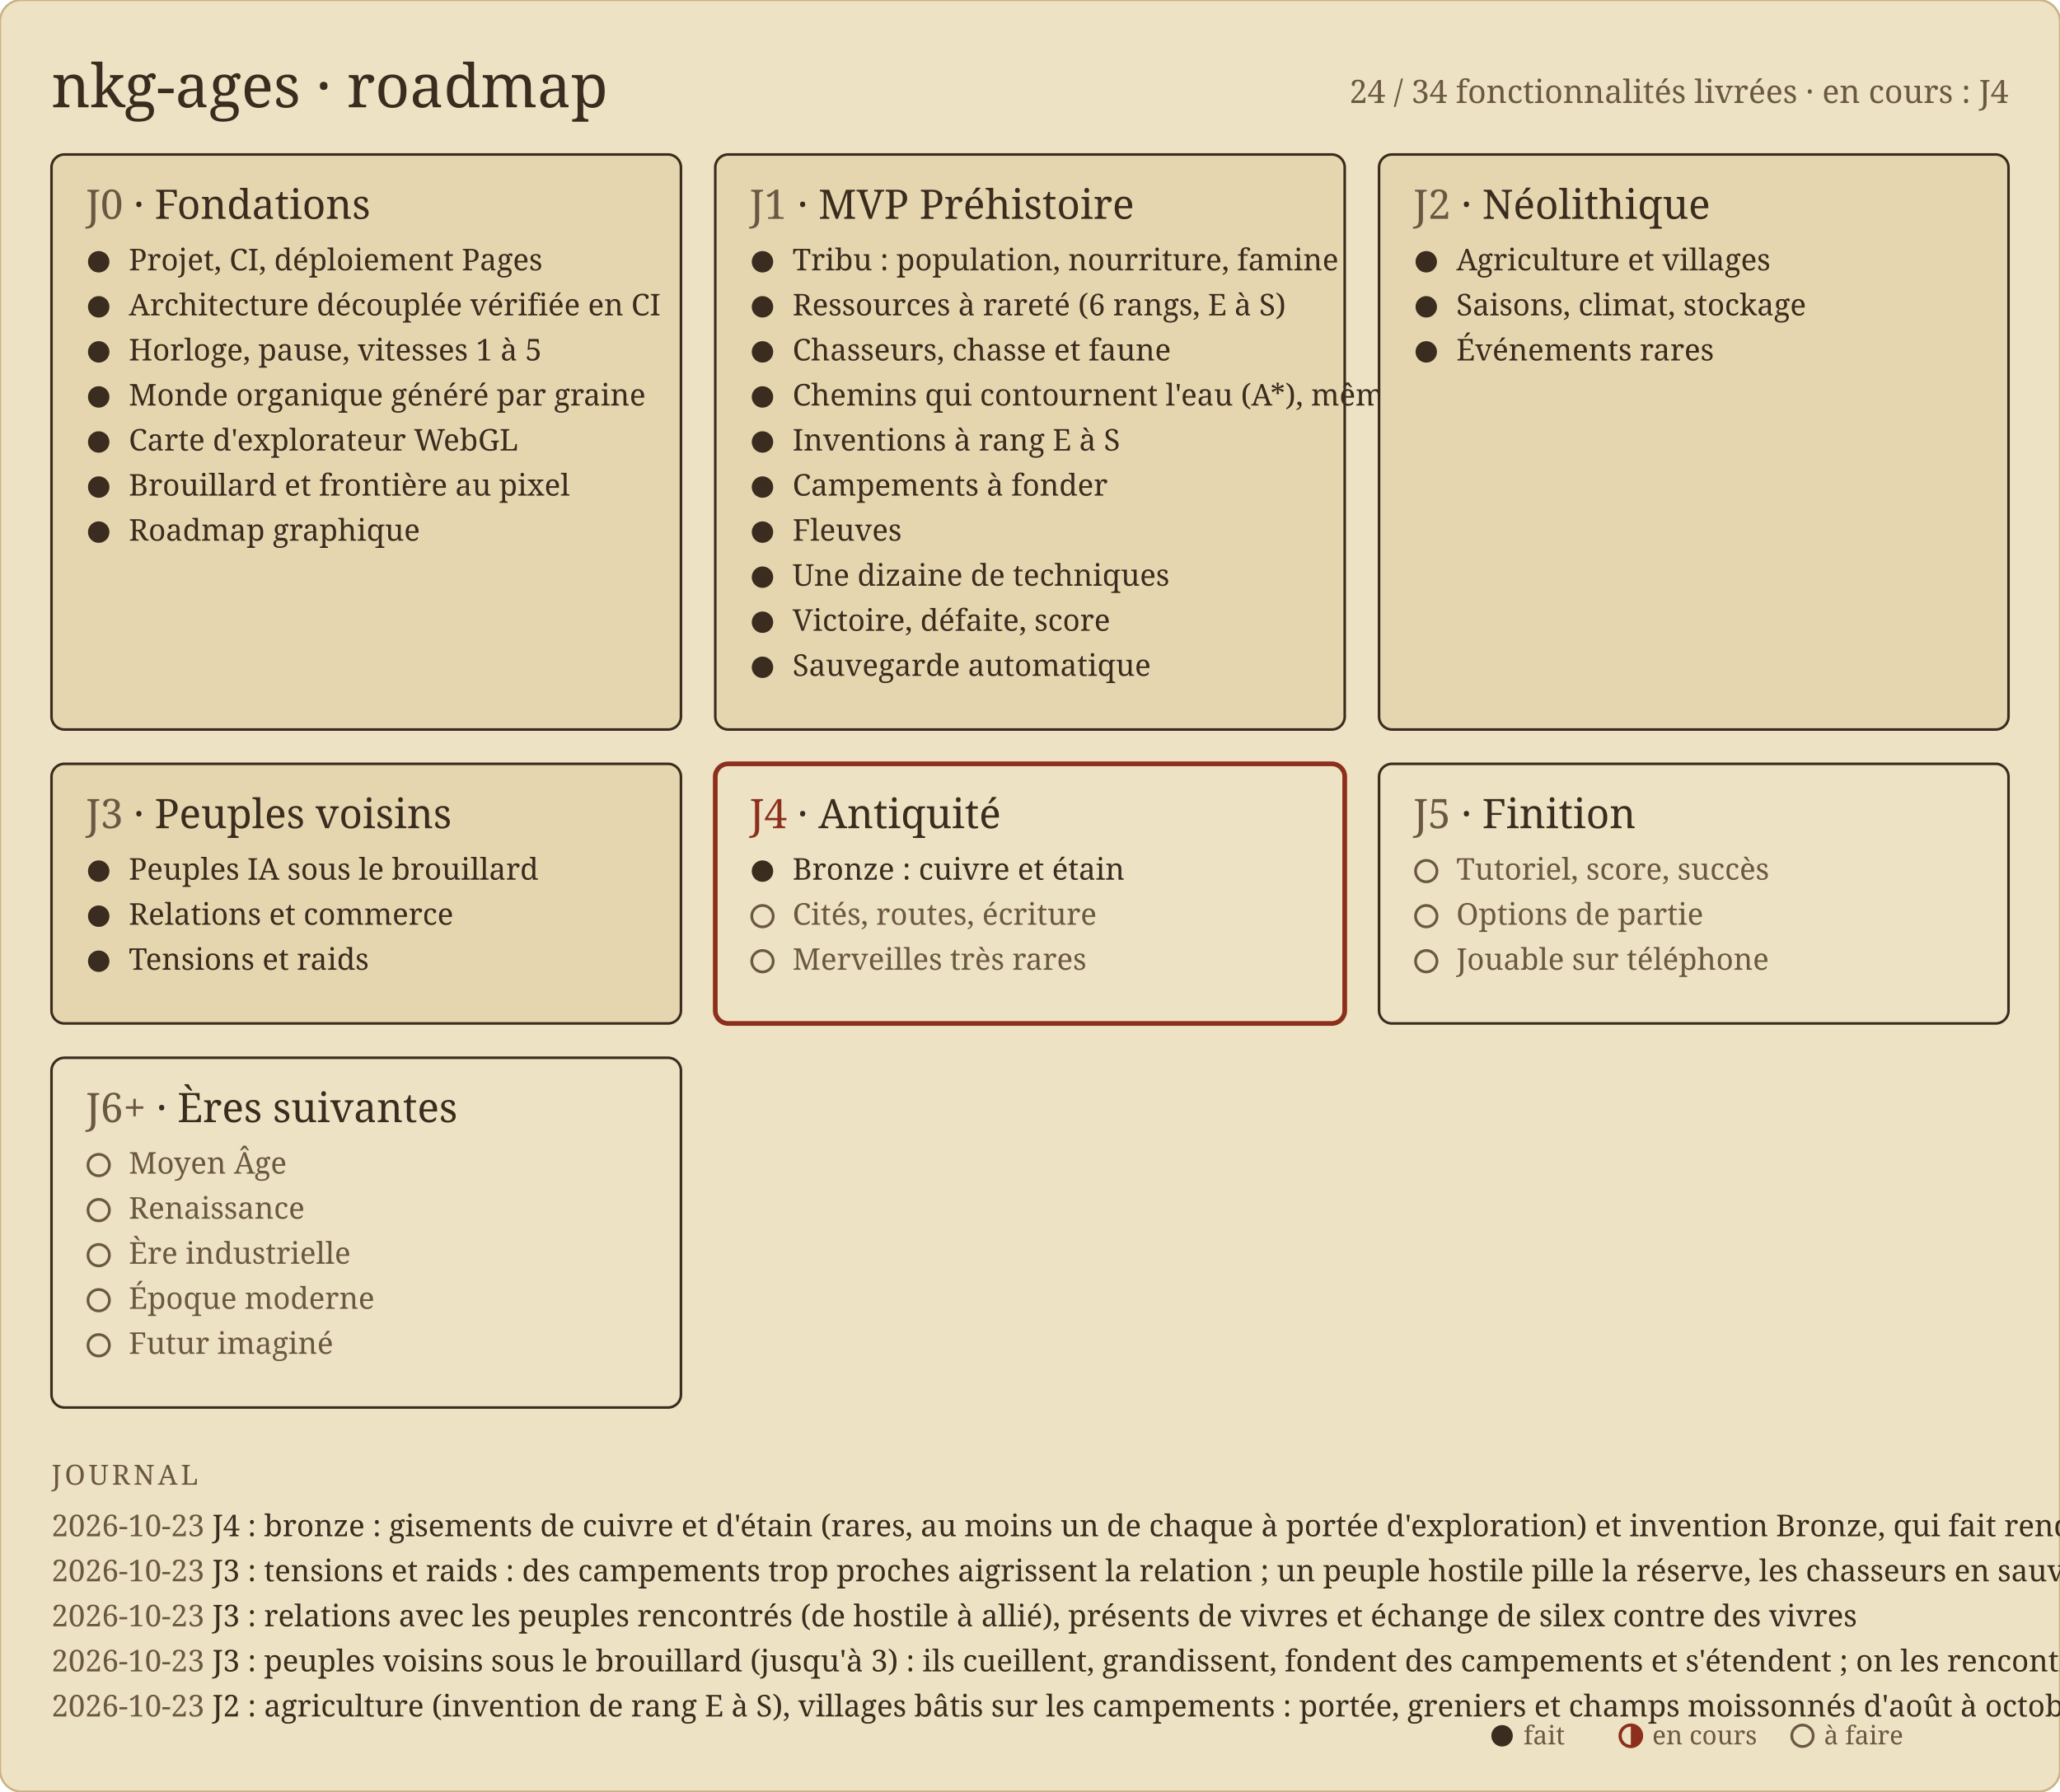
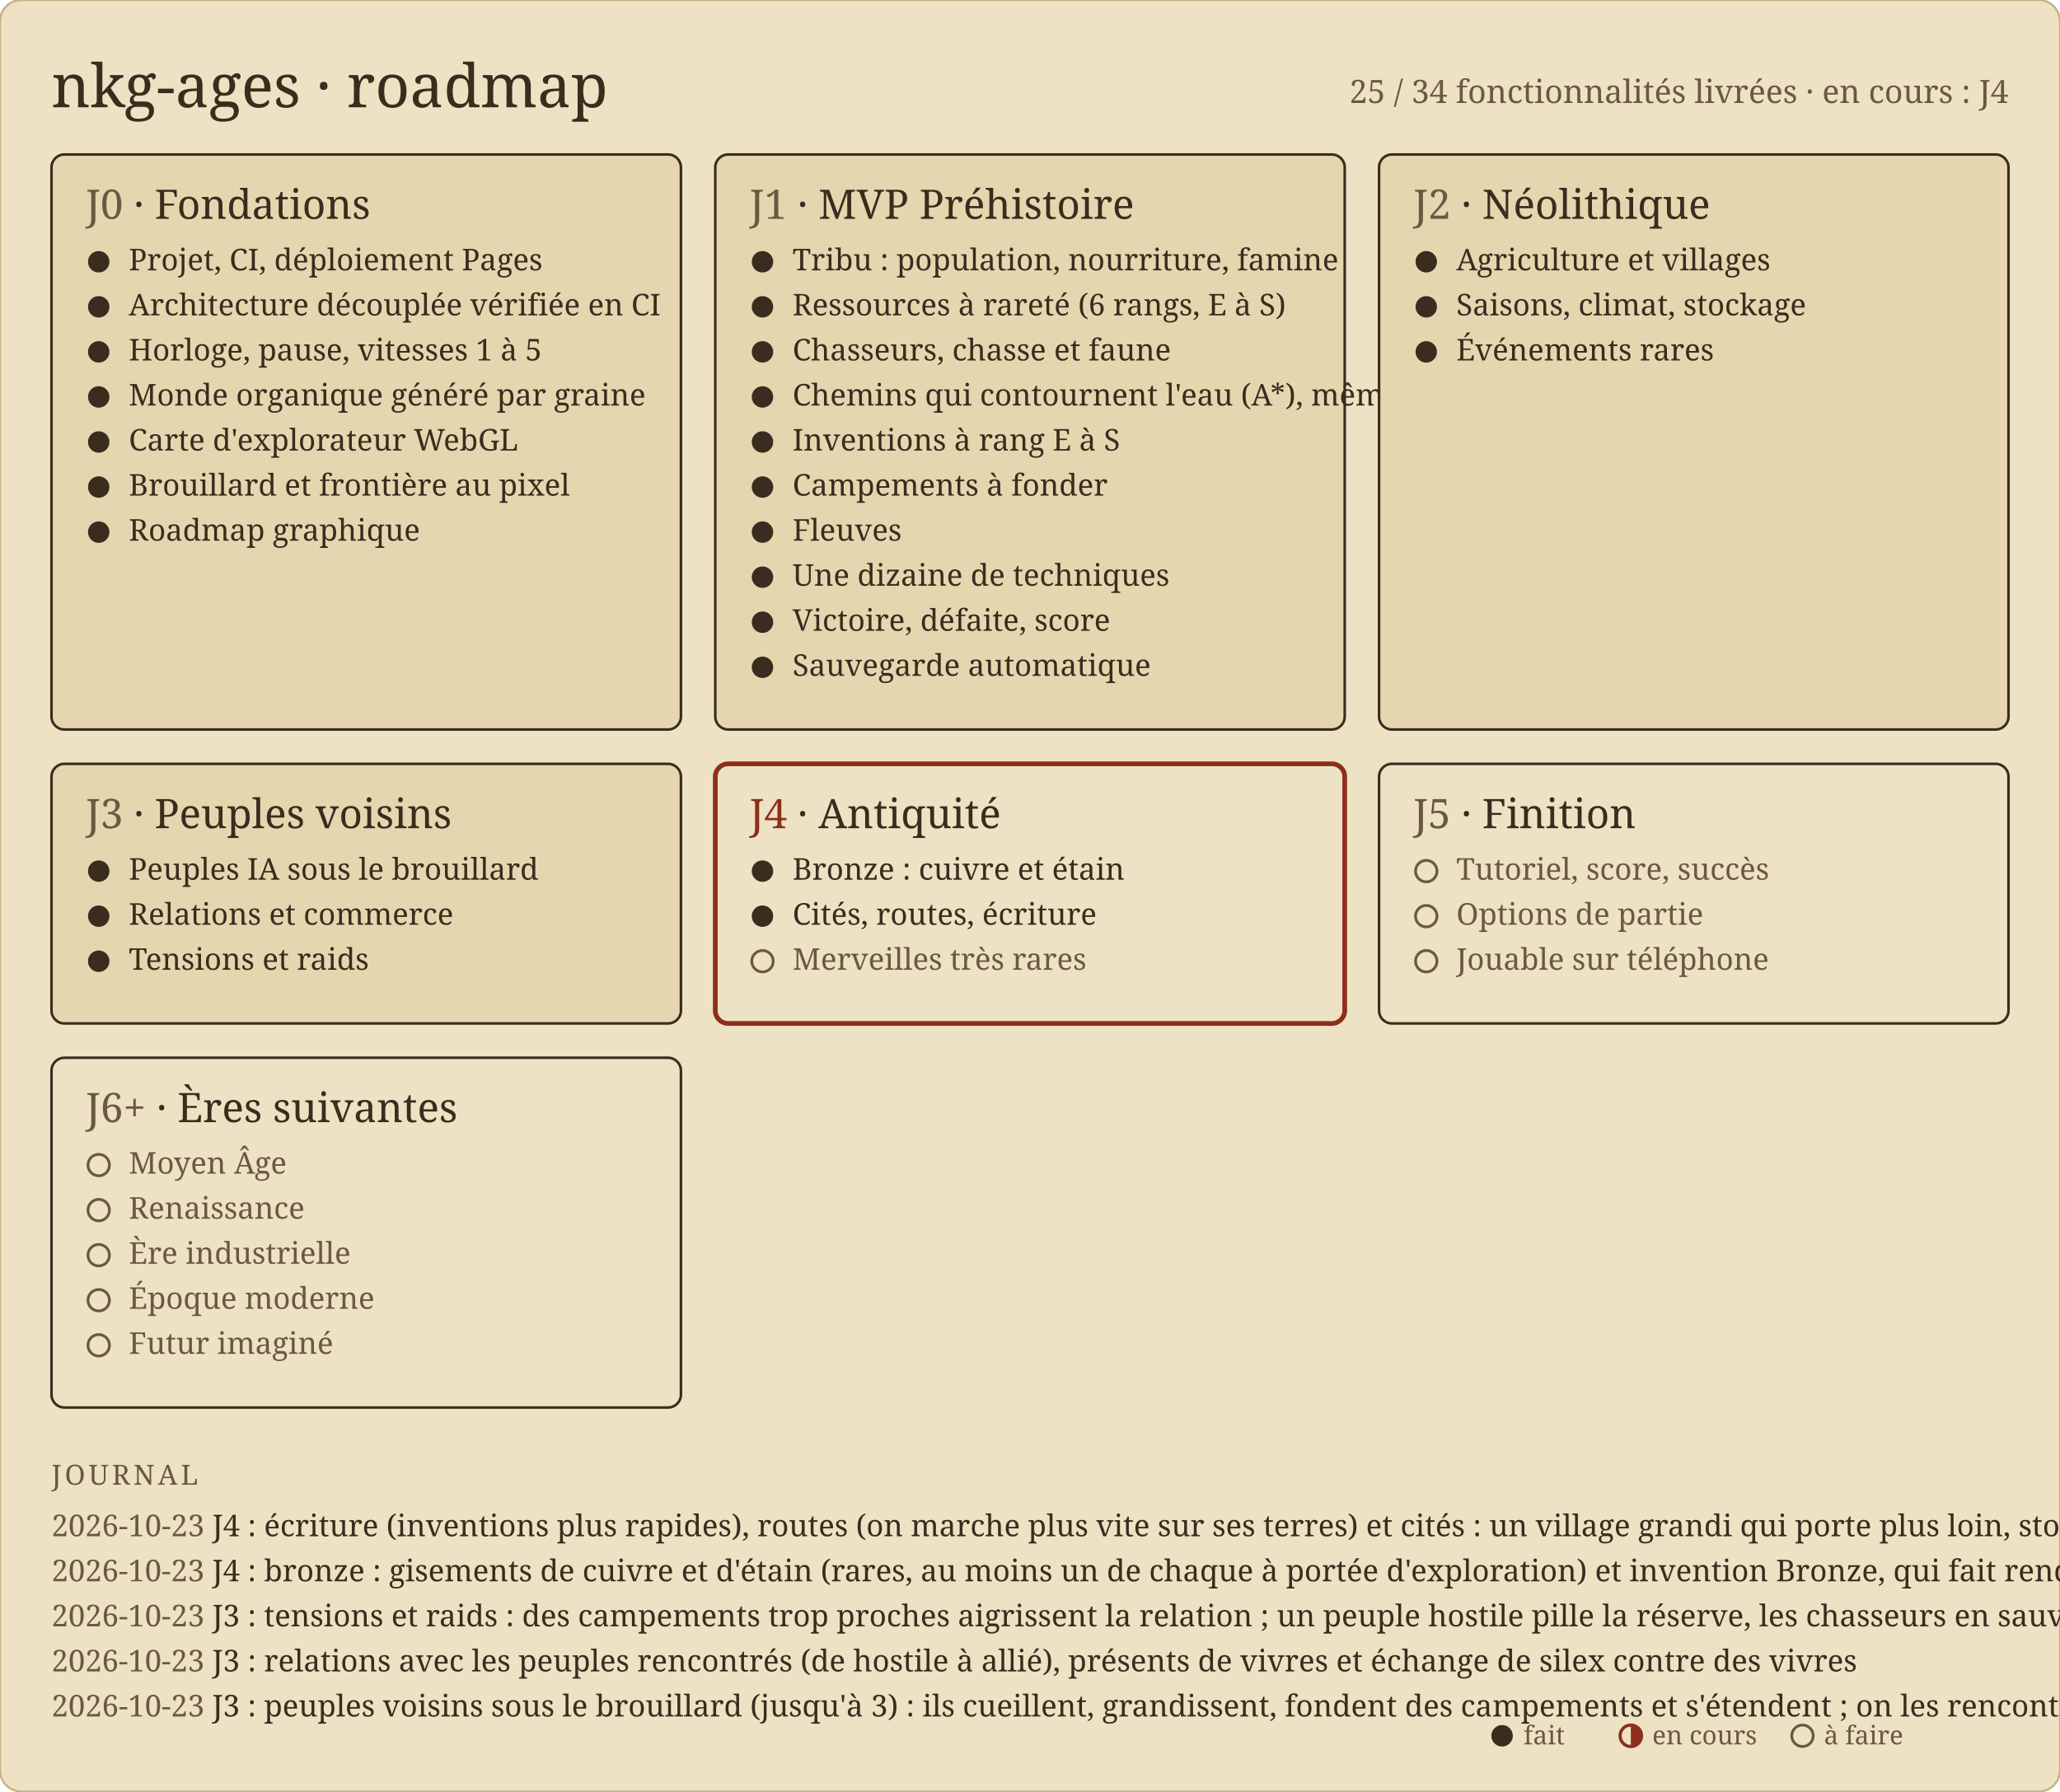
<svg xmlns="http://www.w3.org/2000/svg" viewBox="0 0 960 835" width="960" height="835" font-family="Georgia, 'Iowan Old Style', serif" role="img" aria-label="Roadmap de nkg-ages">
  <rect width="960" height="835" rx="10" fill="#eee2c4" stroke="#c9b283" />
  <text x="24" y="50" font-size="28" fill="#3a2c1e">nkg-ages · roadmap</text>
-   <text x="936" y="48" font-size="15" text-anchor="end" fill="#6b5843">24 / 34 fonctionnalités livrées · en cours : J4</text>
+   <text x="936" y="48" font-size="15" text-anchor="end" fill="#6b5843">25 / 34 fonctionnalités livrées · en cours : J4</text>
  <g>
    <rect x="24" y="72" width="293.333" height="268" rx="6" fill="#e6d6b0" stroke="#3a2c1e" stroke-width="1.2" />
    <text x="40" y="102" font-size="19" fill="#3a2c1e">
      <tspan fill="#6b5843">J0</tspan> · Fondations</text>
    <circle cx="46" cy="122" r="5" fill="#3a2c1e" />
    <text x="60" y="126" font-size="14" fill="#3a2c1e">Projet, CI, déploiement Pages</text>
    <circle cx="46" cy="143" r="5" fill="#3a2c1e" />
    <text x="60" y="147" font-size="14" fill="#3a2c1e">Architecture découplée vérifiée en CI</text>
    <circle cx="46" cy="164" r="5" fill="#3a2c1e" />
    <text x="60" y="168" font-size="14" fill="#3a2c1e">Horloge, pause, vitesses 1 à 5</text>
    <circle cx="46" cy="185" r="5" fill="#3a2c1e" />
    <text x="60" y="189" font-size="14" fill="#3a2c1e">Monde organique généré par graine</text>
    <circle cx="46" cy="206" r="5" fill="#3a2c1e" />
    <text x="60" y="210" font-size="14" fill="#3a2c1e">Carte d'explorateur WebGL</text>
    <circle cx="46" cy="227" r="5" fill="#3a2c1e" />
    <text x="60" y="231" font-size="14" fill="#3a2c1e">Brouillard et frontière au pixel</text>
    <circle cx="46" cy="248" r="5" fill="#3a2c1e" />
    <text x="60" y="252" font-size="14" fill="#3a2c1e">Roadmap graphique</text>
  </g>
  <g>
    <rect x="333.333" y="72" width="293.333" height="268" rx="6" fill="#e6d6b0" stroke="#3a2c1e" stroke-width="1.2" />
    <text x="349.333" y="102" font-size="19" fill="#3a2c1e">
      <tspan fill="#6b5843">J1</tspan> · MVP Préhistoire</text>
    <circle cx="355.333" cy="122" r="5" fill="#3a2c1e" />
    <text x="369.333" y="126" font-size="14" fill="#3a2c1e">Tribu : population, nourriture, famine</text>
    <circle cx="355.333" cy="143" r="5" fill="#3a2c1e" />
    <text x="369.333" y="147" font-size="14" fill="#3a2c1e">Ressources à rareté (6 rangs, E à S)</text>
    <circle cx="355.333" cy="164" r="5" fill="#3a2c1e" />
    <text x="369.333" y="168" font-size="14" fill="#3a2c1e">Chasseurs, chasse et faune</text>
    <circle cx="355.333" cy="185" r="5" fill="#3a2c1e" />
    <text x="369.333" y="189" font-size="14" fill="#3a2c1e">Chemins qui contournent l'eau (A*), même dans le brouillard</text>
    <circle cx="355.333" cy="206" r="5" fill="#3a2c1e" />
    <text x="369.333" y="210" font-size="14" fill="#3a2c1e">Inventions à rang E à S</text>
    <circle cx="355.333" cy="227" r="5" fill="#3a2c1e" />
    <text x="369.333" y="231" font-size="14" fill="#3a2c1e">Campements à fonder</text>
    <circle cx="355.333" cy="248" r="5" fill="#3a2c1e" />
    <text x="369.333" y="252" font-size="14" fill="#3a2c1e">Fleuves</text>
    <circle cx="355.333" cy="269" r="5" fill="#3a2c1e" />
    <text x="369.333" y="273" font-size="14" fill="#3a2c1e">Une dizaine de techniques</text>
    <circle cx="355.333" cy="290" r="5" fill="#3a2c1e" />
    <text x="369.333" y="294" font-size="14" fill="#3a2c1e">Victoire, défaite, score</text>
    <circle cx="355.333" cy="311" r="5" fill="#3a2c1e" />
    <text x="369.333" y="315" font-size="14" fill="#3a2c1e">Sauvegarde automatique</text>
  </g>
  <g>
    <rect x="642.667" y="72" width="293.333" height="268" rx="6" fill="#e6d6b0" stroke="#3a2c1e" stroke-width="1.2" />
    <text x="658.667" y="102" font-size="19" fill="#3a2c1e">
      <tspan fill="#6b5843">J2</tspan> · Néolithique</text>
    <circle cx="664.667" cy="122" r="5" fill="#3a2c1e" />
    <text x="678.667" y="126" font-size="14" fill="#3a2c1e">Agriculture et villages</text>
    <circle cx="664.667" cy="143" r="5" fill="#3a2c1e" />
    <text x="678.667" y="147" font-size="14" fill="#3a2c1e">Saisons, climat, stockage</text>
    <circle cx="664.667" cy="164" r="5" fill="#3a2c1e" />
    <text x="678.667" y="168" font-size="14" fill="#3a2c1e">Événements rares</text>
  </g>
  <g>
    <rect x="24" y="356" width="293.333" height="121" rx="6" fill="#e6d6b0" stroke="#3a2c1e" stroke-width="1.2" />
    <text x="40" y="386" font-size="19" fill="#3a2c1e">
      <tspan fill="#6b5843">J3</tspan> · Peuples voisins</text>
    <circle cx="46" cy="406" r="5" fill="#3a2c1e" />
    <text x="60" y="410" font-size="14" fill="#3a2c1e">Peuples IA sous le brouillard</text>
    <circle cx="46" cy="427" r="5" fill="#3a2c1e" />
    <text x="60" y="431" font-size="14" fill="#3a2c1e">Relations et commerce</text>
    <circle cx="46" cy="448" r="5" fill="#3a2c1e" />
    <text x="60" y="452" font-size="14" fill="#3a2c1e">Tensions et raids</text>
  </g>
  <g>
    <rect x="333.333" y="356" width="293.333" height="121" rx="6" fill="#eee2c4" stroke="#8c2f1c" stroke-width="2.2" />
    <text x="349.333" y="386" font-size="19" fill="#3a2c1e">
      <tspan fill="#8c2f1c">J4</tspan> · Antiquité</text>
    <circle cx="355.333" cy="406" r="5" fill="#3a2c1e" />
    <text x="369.333" y="410" font-size="14" fill="#3a2c1e">Bronze : cuivre et étain</text>
-     <circle cx="355.333" cy="427" r="5" fill="none" stroke="#6b5843" stroke-width="1.3" />
-     <text x="369.333" y="431" font-size="14" fill="#6b5843">Cités, routes, écriture</text>
+     <circle cx="355.333" cy="427" r="5" fill="#3a2c1e" />
+     <text x="369.333" y="431" font-size="14" fill="#3a2c1e">Cités, routes, écriture</text>
    <circle cx="355.333" cy="448" r="5" fill="none" stroke="#6b5843" stroke-width="1.3" />
    <text x="369.333" y="452" font-size="14" fill="#6b5843">Merveilles très rares</text>
  </g>
  <g>
    <rect x="642.667" y="356" width="293.333" height="121" rx="6" fill="#eee2c4" stroke="#3a2c1e" stroke-width="1.2" />
    <text x="658.667" y="386" font-size="19" fill="#3a2c1e">
      <tspan fill="#6b5843">J5</tspan> · Finition</text>
    <circle cx="664.667" cy="406" r="5" fill="none" stroke="#6b5843" stroke-width="1.3" />
    <text x="678.667" y="410" font-size="14" fill="#6b5843">Tutoriel, score, succès</text>
    <circle cx="664.667" cy="427" r="5" fill="none" stroke="#6b5843" stroke-width="1.3" />
    <text x="678.667" y="431" font-size="14" fill="#6b5843">Options de partie</text>
    <circle cx="664.667" cy="448" r="5" fill="none" stroke="#6b5843" stroke-width="1.3" />
    <text x="678.667" y="452" font-size="14" fill="#6b5843">Jouable sur téléphone</text>
  </g>
  <g>
    <rect x="24" y="493" width="293.333" height="163" rx="6" fill="#eee2c4" stroke="#3a2c1e" stroke-width="1.2" />
    <text x="40" y="523" font-size="19" fill="#3a2c1e">
      <tspan fill="#6b5843">J6+</tspan> · Ères suivantes</text>
    <circle cx="46" cy="543" r="5" fill="none" stroke="#6b5843" stroke-width="1.3" />
    <text x="60" y="547" font-size="14" fill="#6b5843">Moyen Âge</text>
    <circle cx="46" cy="564" r="5" fill="none" stroke="#6b5843" stroke-width="1.3" />
    <text x="60" y="568" font-size="14" fill="#6b5843">Renaissance</text>
    <circle cx="46" cy="585" r="5" fill="none" stroke="#6b5843" stroke-width="1.3" />
    <text x="60" y="589" font-size="14" fill="#6b5843">Ère industrielle</text>
    <circle cx="46" cy="606" r="5" fill="none" stroke="#6b5843" stroke-width="1.3" />
    <text x="60" y="610" font-size="14" fill="#6b5843">Époque moderne</text>
    <circle cx="46" cy="627" r="5" fill="none" stroke="#6b5843" stroke-width="1.3" />
    <text x="60" y="631" font-size="14" fill="#6b5843">Futur imaginé</text>
  </g>
  <text x="24" y="692" font-size="13" letter-spacing="1.5" fill="#6b5843">JOURNAL</text>
  <text x="24" y="716" font-size="14" fill="#3a2c1e">
+     <tspan fill="#6b5843">2026-10-23</tspan>  J4 : écriture (inventions plus rapides), routes (on marche plus vite sur ses terres) et cités : un village grandi qui porte plus loin, stocke plus et fait avancer le savoir</text>
+   <text x="24" y="737" font-size="14" fill="#3a2c1e">
    <tspan fill="#6b5843">2026-10-23</tspan>  J4 : bronze : gisements de cuivre et d'étain (rares, au moins un de chaque à portée d'exploration) et invention Bronze, qui fait rendre davantage la cueillette et les champs</text>
-   <text x="24" y="737" font-size="14" fill="#3a2c1e">
+   <text x="24" y="758" font-size="14" fill="#3a2c1e">
    <tspan fill="#6b5843">2026-10-23</tspan>  J3 : tensions et raids : des campements trop proches aigrissent la relation ; un peuple hostile pille la réserve, les chasseurs en sauvent une part</text>
-   <text x="24" y="758" font-size="14" fill="#3a2c1e">
+   <text x="24" y="779" font-size="14" fill="#3a2c1e">
    <tspan fill="#6b5843">2026-10-23</tspan>  J3 : relations avec les peuples rencontrés (de hostile à allié), présents de vivres et échange de silex contre des vivres</text>
-   <text x="24" y="779" font-size="14" fill="#3a2c1e">
+   <text x="24" y="800" font-size="14" fill="#3a2c1e">
    <tspan fill="#6b5843">2026-10-23</tspan>  J3 : peuples voisins sous le brouillard (jusqu'à 3) : ils cueillent, grandissent, fondent des campements et s'étendent ; on les rencontre en explorant, leurs frontières sont tracées à l'encre d'ardoise</text>
-   <text x="24" y="800" font-size="14" fill="#3a2c1e">
-     <tspan fill="#6b5843">2026-10-23</tspan>  J2 : agriculture (invention de rang E à S), villages bâtis sur les campements : portée, greniers et champs moissonnés d'août à octobre selon la fertilité</text>
  <circle cx="700" cy="809" r="5" fill="#3a2c1e" />
  <text x="710" y="813" font-size="12" fill="#6b5843">fait</text>
  <circle cx="760" cy="809" r="5" fill="none" stroke="#8c2f1c" stroke-width="1.5" />
  <path d="M760 804a5 5 0 0 1 0 10z" fill="#8c2f1c" />
  <text x="770" y="813" font-size="12" fill="#6b5843">en cours</text>
  <circle cx="840" cy="809" r="5" fill="none" stroke="#6b5843" stroke-width="1.3" />
  <text x="850" y="813" font-size="12" fill="#6b5843">à faire</text>
</svg>
